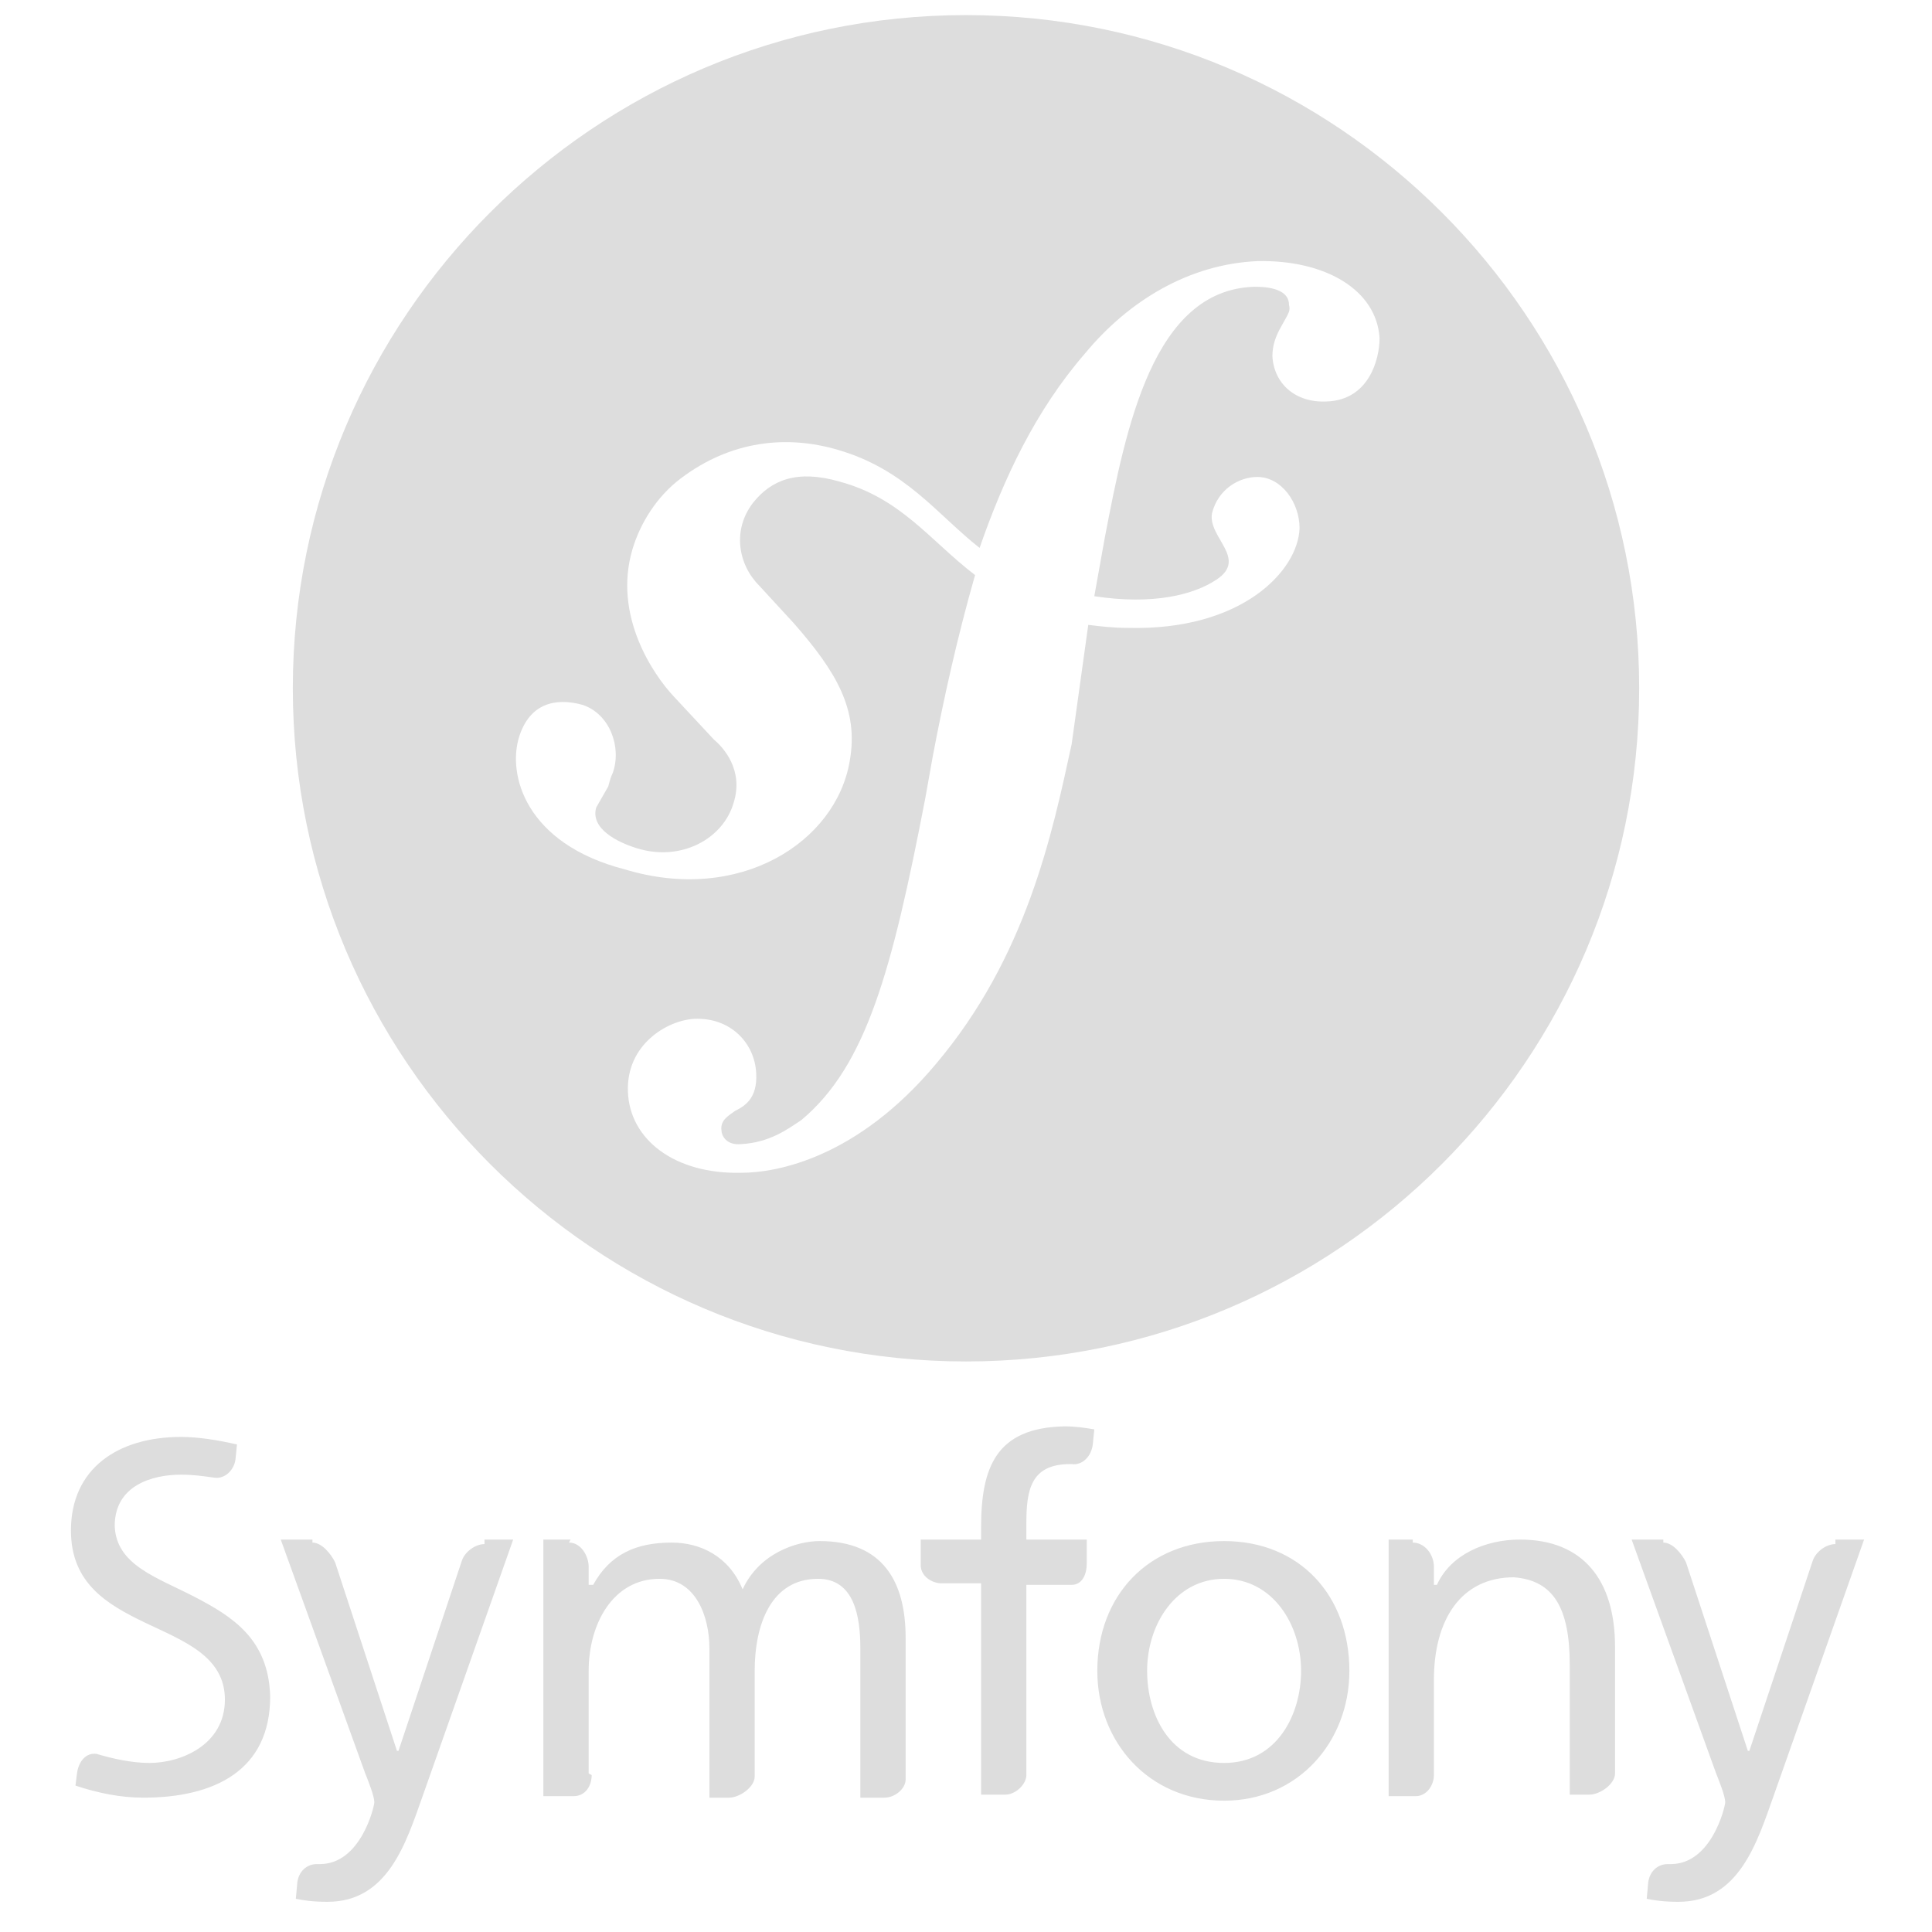
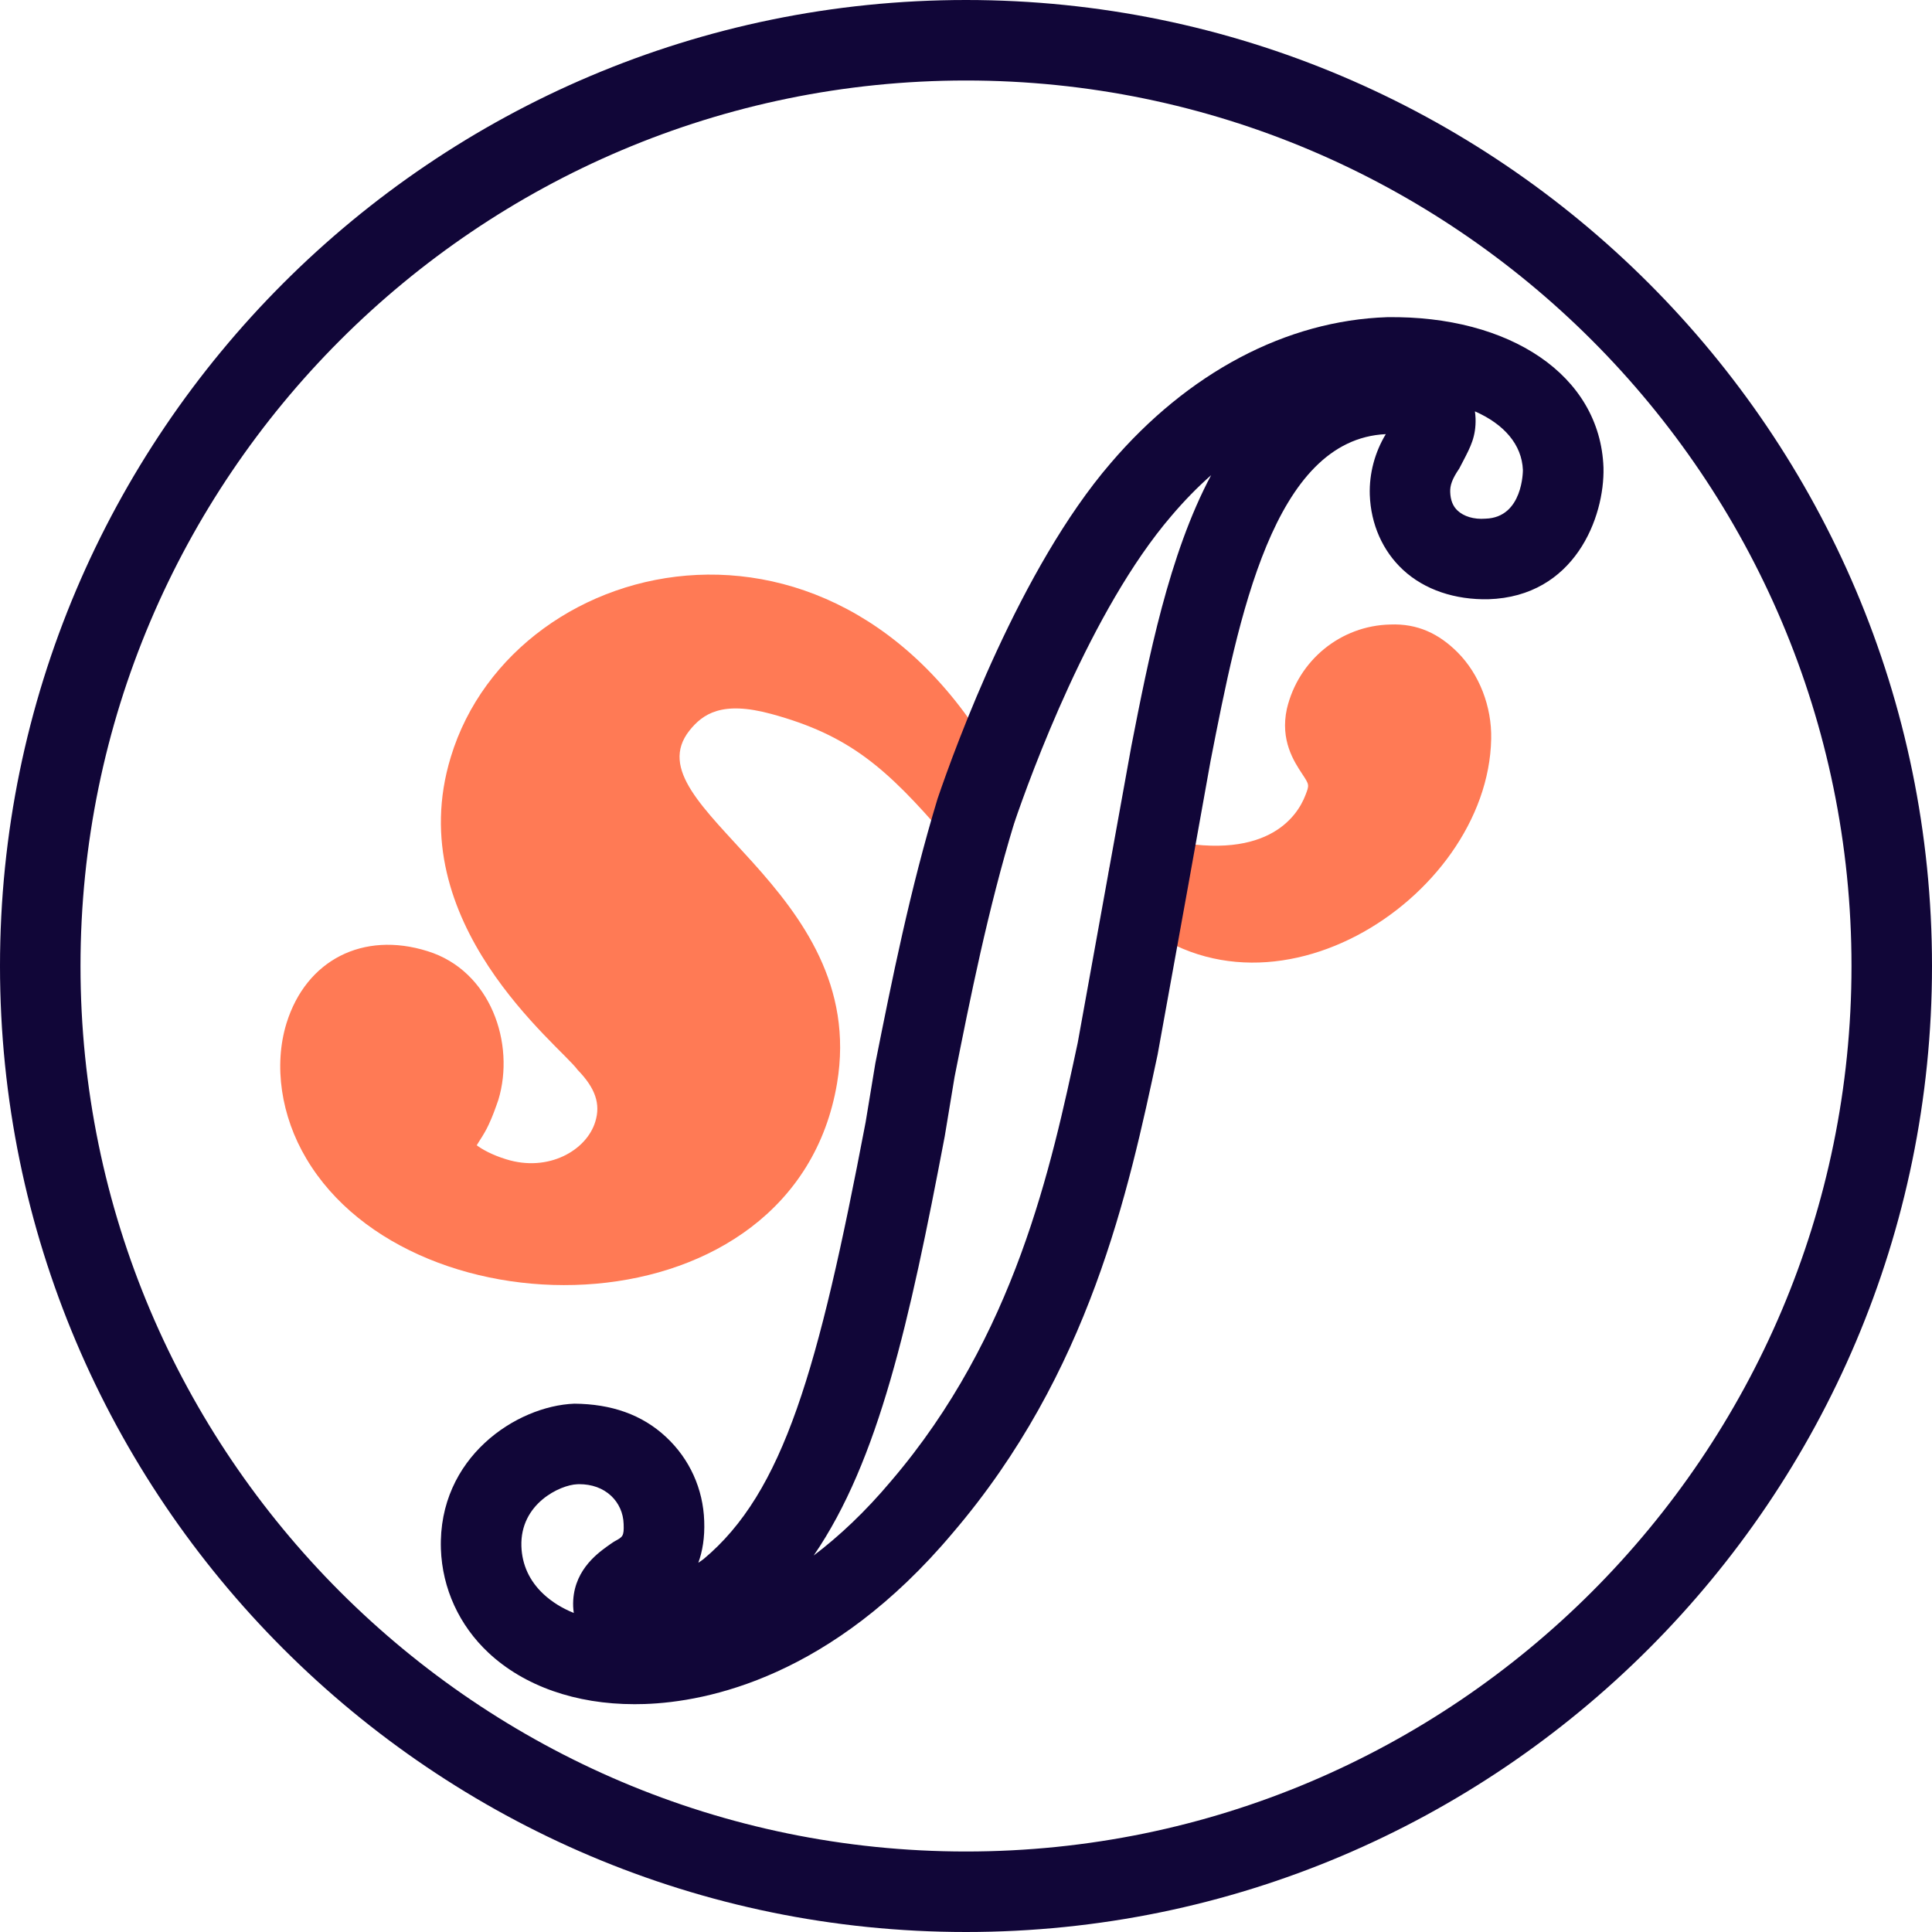
- <svg xmlns="http://www.w3.org/2000/svg" enable-background="new 0 0 128 128" viewBox="0 0 128 128">
-   <path fill="#ddd" d="M81.1 102.1c-5 0-8.4 3.6-8.4 8.6 0 4.7 3.4 8.6 8.4 8.6 4.9 0 8.3-3.9 8.3-8.6 0-5-3.3-8.6-8.3-8.6zm0 14.7c-3.6 0-5.1-3.2-5.1-6.1 0-3.1 1.9-6.1 5.1-6.1 3.2 0 5.1 3 5.1 6.1 0 2.9-1.6 6.1-5.1 6.1zM65 101.2v.8h-4v1.7c0 .7.7 1.2 1.4 1.2h2.6v14h1.6c.7 0 1.4-.7 1.4-1.3v-12.6h3c.7 0 1-.7 1-1.4v-1.6h-4v-1.1c0-2.2.3-3.9 2.9-3.9h.1c.7.1 1.3-.5 1.4-1.3l.1-1c-.6-.1-1.2-.2-2-.2-4.5.1-5.5 2.7-5.5 6.7zM32.1 102.2v.1c-.6 0-1.3.5-1.5 1.1l-4.2 12.6h-.1l-4.1-12.5c-.3-.6-.9-1.3-1.5-1.3v-.2h-2.1l5.6 15.5c.2.5.6 1.5.6 1.9 0 .3-.9 4.1-3.6 4.1h-.2c-.7 0-1.2.5-1.3 1.2l-.1 1.1c.5.1 1.1.2 2.1.2 4 0 5.2-3.9 6.3-7l6-17h-1.9v.2zM12.9 105.8c-2.5-1.3-5.2-2.1-5.3-4.7 0-2.7 2.5-3.4 4.4-3.4.8 0 1.5.1 2.2.2.7.1 1.3-.5 1.4-1.2l.1-1c-1.3-.3-2.6-.5-3.7-.5-4.2 0-7.3 2.1-7.3 6.2 0 3.5 2.4 4.9 4.9 6.1 2.5 1.2 5.3 2.2 5.3 5.1 0 3-2.9 4.2-5 4.2-1.2 0-2.5-.3-3.5-.6-.7-.1-1.2.5-1.3 1.3l-.1.8c1.5.5 3 .8 4.5.8 4.7 0 8.4-1.8 8.4-6.7-.1-3.8-2.5-5.3-5-6.6zM54.3 102.1c-1.5 0-4 .8-5.1 3.2-.9-2.2-2.8-3.1-4.7-3.1-2.4 0-4.1.8-5.2 2.8h-.3v-1.2c0-.7-.5-1.6-1.3-1.6l.1-.2h-1.8v17h2c.8 0 1.2-.7 1.2-1.4l-.2-.1v-6.8c0-3.1 1.6-6.1 4.7-6.1 2.4 0 3.3 2.5 3.3 4.6v9.9h1.3c.7 0 1.7-.7 1.7-1.4v-7c0-3.1 1.1-6.1 4.2-6.1 2.4 0 2.8 2.5 2.8 4.6v9.9h1.6c.7 0 1.4-.6 1.4-1.2v-9.4c0-3.7-1.5-6.4-5.7-6.4zM100.7 102c-2.3 0-4.6 1-5.5 3h-.2v-1.2c0-.8-.6-1.6-1.4-1.6v-.2h-1.6v17h1.8c.7 0 1.2-.7 1.2-1.4v-6.3c0-4 1.8-6.8 5.3-6.8 2.6.2 3.7 2 3.7 5.8v8.6h1.3c.7 0 1.7-.7 1.7-1.4v-8.4c0-4.4-2.1-7.1-6.3-7.1zM121.6 102v.3c-.6 0-1.3.5-1.5 1.1l-4.2 12.6h-.1l-4.1-12.5c-.3-.6-.9-1.3-1.5-1.3v-.2h-2.1l5.6 15.5c.2.5.6 1.5.6 1.9 0 .3-.9 4.1-3.6 4.1h-.2c-.7 0-1.2.5-1.3 1.2l-.1 1.1c.5.1 1.1.2 2.1.2 4 0 5.2-3.9 6.3-7l6-17h-1.9zM64 90.2c24.6 0 44.6-20 44.6-44.6s-20-44.6-44.6-44.6-44.6 20-44.6 44.6 20 44.6 44.6 44.6zm-29.6-41.4c.7-2.2 2.4-2.6 4.2-2.1 1.8.6 2.6 2.8 2 4.5-.1.2-.2.5-.3.9l-.8 1.4c-.4 1.4 1.4 2.3 2.7 2.7 2.9.9 5.7-.6 6.4-3 .7-2.2-.7-3.7-1.3-4.2l-2.7-2.9c-1.3-1.4-4-5.3-2.7-9.7.5-1.7 1.6-3.5 3.2-4.7 3.3-2.5 7-2.9 10.4-1.9 4.5 1.3 6.6 4.3 9.4 6.5 1.6-4.6 3.7-9.1 7-12.9 2.9-3.5 6.9-5.9 11.4-6.1 4.5-.1 7.9 1.9 8.1 5.1 0 1.4-.7 4.1-3.5 4.2-2.1.1-3.5-1.2-3.6-3 0-.7.2-1.3.6-2 .5-.9.6-1 .5-1.4 0-1.2-1.8-1.2-2.3-1.2-6.7.2-8.5 9.3-9.9 16.6l-.7 3.9c3.9.6 6.6-.1 8.1-1.1 2.1-1.4-.6-2.8-.3-4.4.4-1.6 1.8-2.4 3-2.4 1.6 0 2.8 1.7 2.8 3.4-.1 2.8-3.8 6.8-11.4 6.6-.9 0-1.8-.1-2.6-.2l-1.1 7.9c-1.3 6-3 14.1-9 21.2-5.2 6.2-10.5 7.2-12.9 7.2-4.4.1-7.4-2.2-7.5-5.4-.1-3.1 2.6-4.7 4.4-4.8 2.4-.1 4 1.6 4.1 3.6.1 1.7-.8 2.2-1.4 2.5-.4.3-1 .6-.9 1.3 0 .3.3 1 1.3.9 1.9-.1 3.1-1 4-1.6 4.3-3.6 6-9.9 8.2-21.3l.5-2.8c.7-3.7 1.6-7.8 2.8-12-3-2.3-4.9-5.1-9-6.2-2.8-.8-4.5-.1-5.7 1.4-1.4 1.8-1 4.1.4 5.5l2.3 2.5c2.8 3.2 4.3 5.7 3.7 9.1-.9 5.4-7.3 9.5-14.9 7.2-6.6-1.7-7.8-6.3-7-8.8z" />
+ <svg xmlns="http://www.w3.org/2000/svg" enable-background="new 0 0 24 24" viewBox="0 0 24 24">
+   <path fill="#FF7A55" d="M3.805 14.392c-.315-.529-.407-1.158-.246-1.681.244-.786.951-1.146 1.75-.896.789.243 1.093 1.151.882 1.847-.041.118-.071.203-.12.308-.031.068-.073.138-.118.207-.01.016-.021.033-.031.05.066.05.192.121.366.174.525.164.999-.111 1.107-.467.068-.22.001-.417-.219-.643C6.959 12.989 4.969 11.466 5.6 9.404c.79-2.608 5.044-3.573 6.976.445.108.227.032.498-.178.636-.209.137-.489.098-.652-.093-.738-.859-1.202-1.261-2.164-1.523l0 0C8.965 8.701 8.729 8.87 8.564 9.076c-.754.955 2.242 1.951 1.834 4.382C9.868 16.594 5.139 16.648 3.805 14.392zM5.887 14.291C5.887 14.291 5.887 14.291 5.887 14.291S5.887 14.291 5.887 14.291zM13.912 11.246c-.156-.16-.188-.403-.077-.598.111-.193.334-.292.554-.237 1.334.324 1.724-.263 1.827-.532.05-.129.05-.129-.039-.264-.104-.157-.276-.42-.191-.81.143-.605.67-1.033 1.283-1.047.342-.014.606.115.836.344.271.271.428.675.419 1.078C18.485 11.181 15.637 13.01 13.912 11.246z" />
+   <path fill="#110638" d="M12,24C5.383,24,0,18.617,0,12S5.383,0,12,0s12,5.383,12,12S18.617,24,12,24z M12,1C5.935,1,1,5.935,1,12s4.935,11,11,11s11-4.935,11-11S18.065,1,12,1z" />
+   <path fill="#110638" d="M7.882,21.17c-0.73,0-1.371-0.225-1.813-0.638c-0.365-0.341-0.575-0.8-0.592-1.291c-0.036-1.136,0.939-1.777,1.658-1.804c0.458,0.004,0.84,0.134,1.14,0.415c0.292,0.272,0.46,0.644,0.473,1.043c0.008,0.206-0.022,0.377-0.073,0.518c0.021-0.015,0.042-0.029,0.063-0.044c0.996-0.831,1.428-2.347,2.015-5.428l0.121-0.733c0.204-1.024,0.43-2.156,0.773-3.287c0.225-0.66,1.029-2.864,2.147-4.164c0.963-1.129,2.184-1.775,3.438-1.817c1.519-0.021,2.645,0.718,2.687,1.867c0.016,0.619-0.358,1.604-1.431,1.637c-0.411,0.008-0.79-0.115-1.06-0.366c-0.253-0.235-0.399-0.566-0.412-0.932c-0.008-0.266,0.063-0.528,0.199-0.753c-1.397,0.066-1.829,2.279-2.177,4.06l-0.275,1.533l0,0l-0.383,2.116c-0.364,1.704-0.846,3.954-2.546,5.942c-1.502,1.786-3.042,2.098-3.827,2.124C7.964,21.169,7.923,21.17,7.882,21.17z M7.194,18.437c-0.009,0-0.017,0-0.025,0.001c-0.209,0.008-0.71,0.24-0.692,0.771c0.008,0.229,0.1,0.43,0.274,0.593c0.104,0.097,0.231,0.176,0.377,0.235c-0.004-0.027-0.007-0.055-0.008-0.082c-0.014-0.424,0.287-0.646,0.415-0.74c0.02-0.014,0.082-0.059,0.103-0.07c0.098-0.053,0.115-0.062,0.109-0.214c-0.004-0.136-0.06-0.259-0.155-0.349C7.489,18.486,7.353,18.437,7.194,18.437z M15.045,5.903c-0.171,0.151-0.336,0.32-0.492,0.504c-1.003,1.166-1.75,3.219-1.955,3.82c-0.325,1.068-0.546,2.175-0.74,3.151l-0.122,0.737c-0.438,2.306-0.82,4.031-1.628,5.208c0.313-0.237,0.638-0.54,0.963-0.927c1.538-1.799,1.988-3.905,2.317-5.443l0.666-3.684C14.266,8.185,14.52,6.887,15.045,5.903z M14.27,10.896h0.01H14.27z M18.322,5.11c0.004,0.029,0.007,0.059,0.008,0.089c0.006,0.223-0.062,0.351-0.154,0.528l-0.049,0.094c-0.09,0.131-0.115,0.212-0.112,0.291c0.003,0.1,0.034,0.179,0.093,0.232c0.074,0.069,0.198,0.111,0.346,0.099c0.467-0.014,0.464-0.599,0.464-0.605C18.905,5.523,18.684,5.269,18.322,5.11z" />
</svg>
